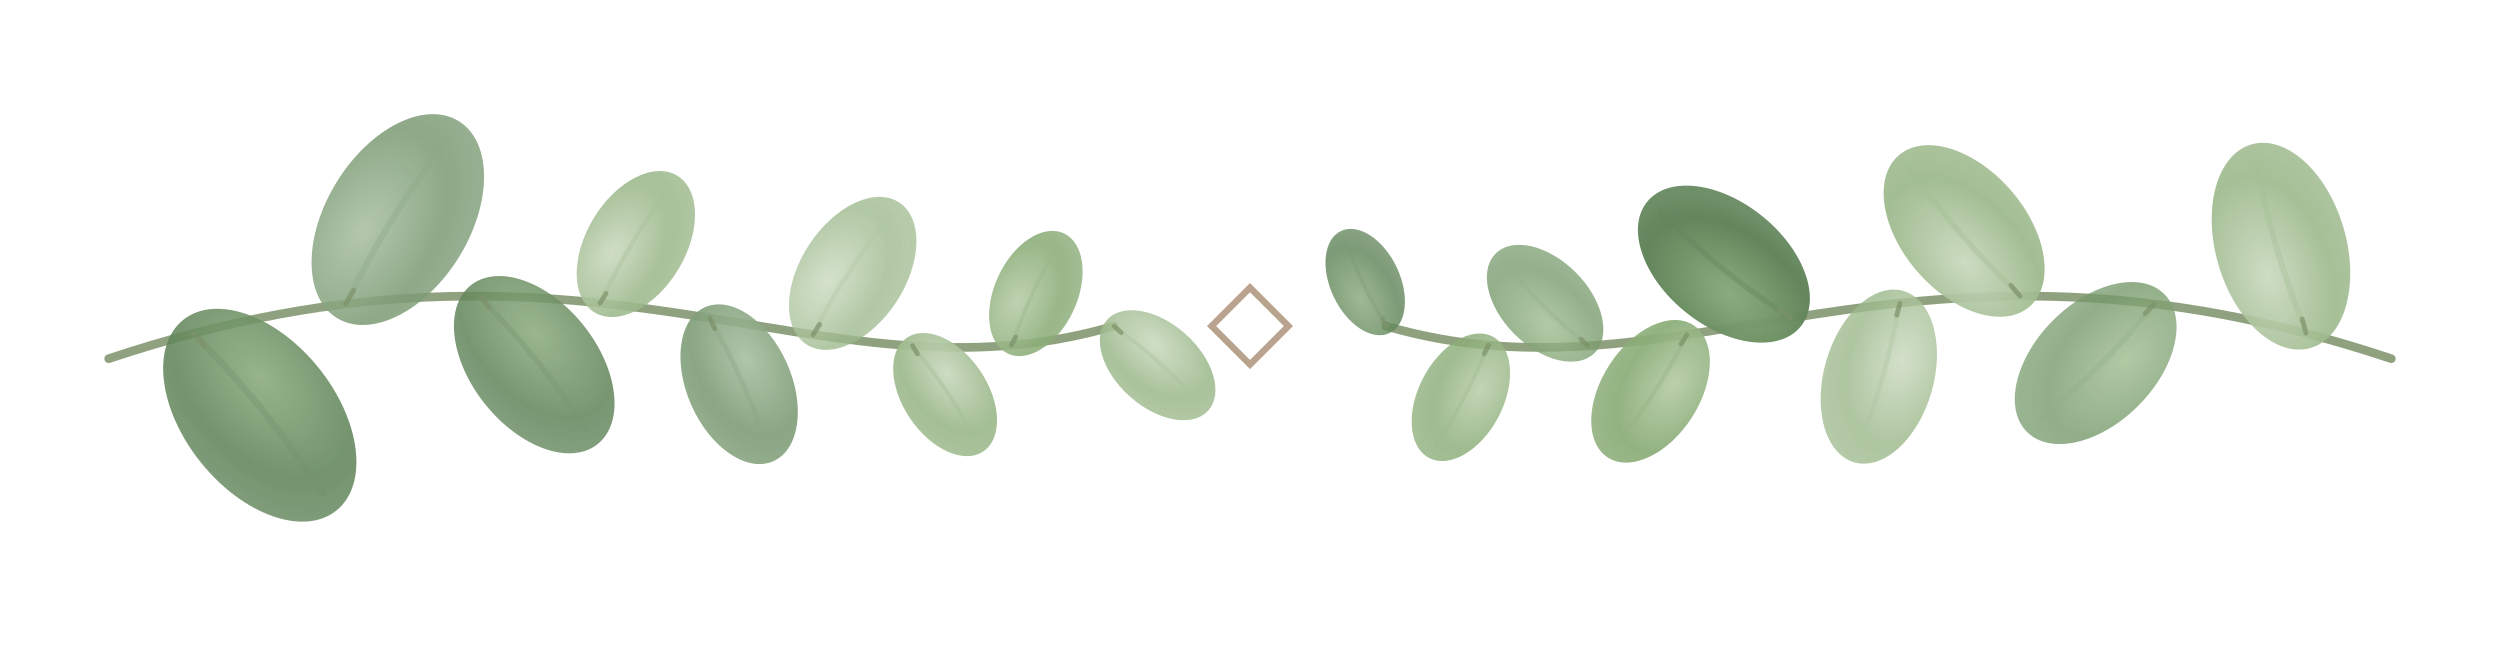
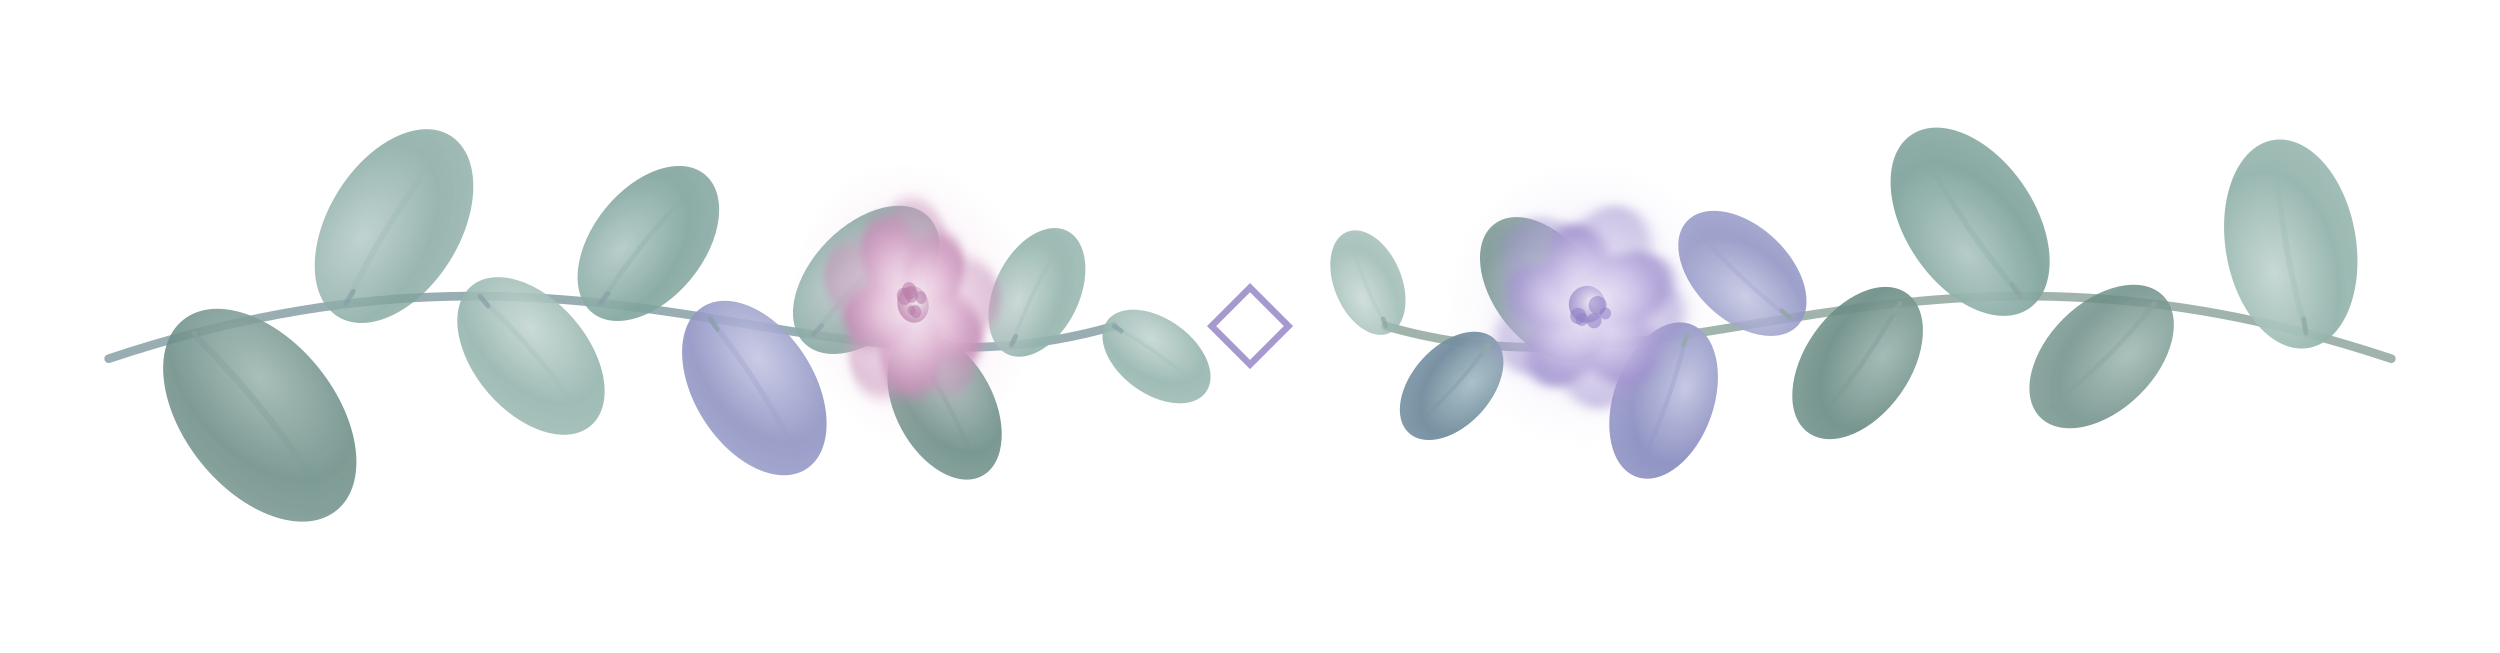
<svg xmlns="http://www.w3.org/2000/svg" viewBox="0 0 460 120" width="460" height="120" fill="none">
  <defs>
    <radialGradient id="lg0" cx="38%" cy="34%" r="78%">
-       <stop offset="0%" stop-color="#c9d9be" />
-       <stop offset="62%" stop-color="#9db98c" />
-       <stop offset="100%" stop-color="#9db98c" stop-opacity=".88" />
+       <stop offset="0%" stop-color="#C4D6D2" />
+       <stop offset="62%" stop-color="#93B3AC" />
+       <stop offset="100%" stop-color="#93B3AC" stop-opacity=".88" />
    </radialGradient>
    <radialGradient id="lg1" cx="38%" cy="34%" r="78%">
-       <stop offset="0%" stop-color="#b6cca6" />
-       <stop offset="62%" stop-color="#8bad78" />
-       <stop offset="100%" stop-color="#8bad78" stop-opacity=".88" />
+       <stop offset="0%" stop-color="#B0C8C4" />
+       <stop offset="62%" stop-color="#7FA39C" />
+       <stop offset="100%" stop-color="#7FA39C" stop-opacity=".88" />
    </radialGradient>
    <radialGradient id="lg2" cx="38%" cy="34%" r="78%">
-       <stop offset="0%" stop-color="#9dba8c" />
-       <stop offset="62%" stop-color="#75996a" />
-       <stop offset="100%" stop-color="#75996a" stop-opacity=".88" />
+       <stop offset="0%" stop-color="#A7BFC6" />
+       <stop offset="62%" stop-color="#758FA0" />
+       <stop offset="100%" stop-color="#758FA0" stop-opacity=".88" />
    </radialGradient>
    <radialGradient id="lg3" cx="38%" cy="34%" r="78%">
-       <stop offset="0%" stop-color="#87a97a" />
-       <stop offset="62%" stop-color="#5f8358" />
-       <stop offset="100%" stop-color="#5f8358" stop-opacity=".88" />
+       <stop offset="0%" stop-color="#9DB6B0" />
+       <stop offset="62%" stop-color="#6C8D86" />
+       <stop offset="100%" stop-color="#6C8D86" stop-opacity=".88" />
    </radialGradient>
    <radialGradient id="lg4" cx="38%" cy="34%" r="78%">
-       <stop offset="0%" stop-color="#a8bfa0" />
-       <stop offset="62%" stop-color="#7d9c76" />
-       <stop offset="100%" stop-color="#7d9c76" stop-opacity=".88" />
-     </radialGradient>
+       <stop offset="0%" stop-color="#C3C6E2" />
+       <stop offset="62%" stop-color="#8E92C2" />
+       <stop offset="100%" stop-color="#8E92C2" stop-opacity=".88" />
+     </radialGradient>
+     <radialGradient id="lg5" cx="38%" cy="34%" r="78%">
+       <stop offset="0%" stop-color="#B6ADD6" />
+       <stop offset="62%" stop-color="#8074B2" />
+       <stop offset="100%" stop-color="#8074B2" stop-opacity=".88" />
+     </radialGradient>
+     <radialGradient id="pt0" cx="50%" cy="88%" r="96%">
+       <stop offset="0%" stop-color="#F3EEF8" />
+       <stop offset="42%" stop-color="#D4C9EC" />
+       <stop offset="100%" stop-color="#8E7FC4" stop-opacity=".92" />
+     </radialGradient>
+     <radialGradient id="ct0" cx="42%" cy="38%" r="70%">
+       <stop offset="0%" stop-color="#F3EEF8" />
+       <stop offset="100%" stop-color="#8E7FC4" stop-opacity=".75" />
+     </radialGradient>
+     <radialGradient id="hl0" cx="50%" cy="50%" r="50%">
+       <stop offset="0%" stop-color="#D4C9EC" stop-opacity=".38" />
+       <stop offset="58%" stop-color="#D4C9EC" stop-opacity=".16" />
+       <stop offset="100%" stop-color="#D4C9EC" stop-opacity="0" />
+     </radialGradient>
+     <radialGradient id="pt1" cx="50%" cy="88%" r="96%">
+       <stop offset="0%" stop-color="#F1EFFA" />
+       <stop offset="42%" stop-color="#C2C6EC" />
+       <stop offset="100%" stop-color="#7C86C6" stop-opacity=".92" />
+     </radialGradient>
+     <radialGradient id="ct1" cx="42%" cy="38%" r="70%">
+       <stop offset="0%" stop-color="#F1EFFA" />
+       <stop offset="100%" stop-color="#7C86C6" stop-opacity=".75" />
+     </radialGradient>
+     <radialGradient id="hl1" cx="50%" cy="50%" r="50%">
+       <stop offset="0%" stop-color="#C2C6EC" stop-opacity=".38" />
+       <stop offset="58%" stop-color="#C2C6EC" stop-opacity=".16" />
+       <stop offset="100%" stop-color="#C2C6EC" stop-opacity="0" />
+     </radialGradient>
+     <radialGradient id="pt2" cx="50%" cy="88%" r="96%">
+       <stop offset="0%" stop-color="#F6EEF4" />
+       <stop offset="42%" stop-color="#E7C4DC" />
+       <stop offset="100%" stop-color="#B87BA8" stop-opacity=".92" />
+     </radialGradient>
+     <radialGradient id="ct2" cx="42%" cy="38%" r="70%">
+       <stop offset="0%" stop-color="#F6EEF4" />
+       <stop offset="100%" stop-color="#B87BA8" stop-opacity=".75" />
+     </radialGradient>
+     <radialGradient id="hl2" cx="50%" cy="50%" r="50%">
+       <stop offset="0%" stop-color="#E7C4DC" stop-opacity=".38" />
+       <stop offset="58%" stop-color="#E7C4DC" stop-opacity=".16" />
+       <stop offset="100%" stop-color="#E7C4DC" stop-opacity="0" />
+     </radialGradient>
+     <radialGradient id="pt3" cx="50%" cy="88%" r="96%">
+       <stop offset="0%" stop-color="#FBF0F2" />
+       <stop offset="42%" stop-color="#EFCBD4" />
+       <stop offset="100%" stop-color="#C88C9E" stop-opacity=".92" />
+     </radialGradient>
+     <radialGradient id="ct3" cx="42%" cy="38%" r="70%">
+       <stop offset="0%" stop-color="#FBF0F2" />
+       <stop offset="100%" stop-color="#C88C9E" stop-opacity=".75" />
+     </radialGradient>
+     <radialGradient id="hl3" cx="50%" cy="50%" r="50%">
+       <stop offset="0%" stop-color="#EFCBD4" stop-opacity=".38" />
+       <stop offset="58%" stop-color="#EFCBD4" stop-opacity=".16" />
+       <stop offset="100%" stop-color="#EFCBD4" stop-opacity="0" />
+     </radialGradient>
+     <radialGradient id="pt4" cx="50%" cy="88%" r="96%">
+       <stop offset="0%" stop-color="#F2EDF9" />
+       <stop offset="42%" stop-color="#C8B6E4" />
+       <stop offset="100%" stop-color="#7A6BB0" stop-opacity=".92" />
+     </radialGradient>
+     <radialGradient id="ct4" cx="42%" cy="38%" r="70%">
+       <stop offset="0%" stop-color="#F2EDF9" />
+       <stop offset="100%" stop-color="#7A6BB0" stop-opacity=".75" />
+     </radialGradient>
+     <radialGradient id="hl4" cx="50%" cy="50%" r="50%">
+       <stop offset="0%" stop-color="#C8B6E4" stop-opacity=".38" />
+       <stop offset="58%" stop-color="#C8B6E4" stop-opacity=".16" />
+       <stop offset="100%" stop-color="#C8B6E4" stop-opacity="0" />
+     </radialGradient>
+     <filter id="wc" x="-40%" y="-40%" width="180%" height="180%">
+       <feGaussianBlur stdDeviation="1.1" />
+     </filter>
  </defs>
-   <path d="M20.0 66.0 C110.0 36.0 150.0 76.0 205.0 60.0" fill="none" stroke="#7d9169" stroke-width="1.6" stroke-linecap="round" opacity=".85" />
-   <g transform="translate(47.8 76.4) rotate(51.2)" opacity="0.87">
+   <path d="M20.0 66.0 C110.0 36.0 150.0 76.0 205.0 60.0" fill="none" stroke="#87A0A6" stroke-width="1.6" stroke-linecap="round" opacity=".85" />
+   <g transform="translate(47.8 76.4) rotate(51.2)" opacity="0.88">
    <ellipse rx="22.5" ry="13.9" fill="url(#lg3)" />
-     <path d="M-18.4 0 Q0 -1.9 18.4 0" fill="none" stroke="#5f8358" stroke-opacity=".38" stroke-width="1.25" stroke-linecap="round" />
-   </g>
-   <path d="M35.7 61.3 L37.6 63.8" stroke="#7d9169" stroke-width="0.88" opacity=".7" stroke-linecap="round" />
-   <g transform="translate(73.2 40.4) rotate(-58.2)" opacity="0.87">
-     <ellipse rx="21.3" ry="13.2" fill="url(#lg4)" />
-     <path d="M-17.4 0 Q0 -1.8 17.4 0" fill="none" stroke="#7d9c76" stroke-opacity=".38" stroke-width="1.18" stroke-linecap="round" />
-   </g>
-   <path d="M63.6 55.9 L65.1 53.4" stroke="#7d9169" stroke-width="0.88" opacity=".7" stroke-linecap="round" />
-   <g transform="translate(98.3 67.1) rotate(51.4)" opacity="0.84">
-     <ellipse rx="18.7" ry="11.6" fill="url(#lg3)" />
-     <path d="M-15.3 0 Q0 -1.6 15.3 0" fill="none" stroke="#5f8358" stroke-opacity=".38" stroke-width="1.04" stroke-linecap="round" />
-   </g>
-   <path d="M88.3 54.5 L89.9 56.5" stroke="#7d9169" stroke-width="0.88" opacity=".7" stroke-linecap="round" />
-   <g transform="translate(117.0 44.9) rotate(-58.8)" opacity="0.89">
-     <ellipse rx="14.7" ry="9.1" fill="url(#lg0)" />
-     <path d="M-12.1 0 Q0 -1.3 12.1 0" fill="none" stroke="#9db98c" stroke-opacity=".38" stroke-width="0.82" stroke-linecap="round" />
-   </g>
-   <path d="M110.4 55.8 L111.5 54.0" stroke="#7d9169" stroke-width="0.88" opacity=".7" stroke-linecap="round" />
-   <g transform="translate(136.0 70.7) rotate(66.0)" opacity="0.90">
-     <ellipse rx="15.5" ry="9.6" fill="url(#lg4)" />
-     <path d="M-12.7 0 Q0 -1.3 12.7 0" fill="none" stroke="#7d9c76" stroke-opacity=".38" stroke-width="0.86" stroke-linecap="round" />
-   </g>
-   <path d="M130.6 58.5 L131.5 60.5" stroke="#7d9169" stroke-width="0.88" opacity=".7" stroke-linecap="round" />
-   <g transform="translate(156.9 50.3) rotate(-56.8)" opacity="0.79">
-     <ellipse rx="15.6" ry="9.6" fill="url(#lg0)" />
-     <path d="M-12.8 0 Q0 -1.4 12.8 0" fill="none" stroke="#9db98c" stroke-opacity=".38" stroke-width="0.87" stroke-linecap="round" />
-   </g>
-   <path d="M149.6 61.6 L150.8 59.7" stroke="#7d9169" stroke-width="0.88" opacity=".7" stroke-linecap="round" />
-   <g transform="translate(173.9 72.6) rotate(56.1)" opacity="0.93">
+     <path d="M-18.4 0 Q0 -1.9 18.4 0" fill="none" stroke="#6C8D86" stroke-opacity=".32" stroke-width="1.25" stroke-linecap="round" />
+   </g>
+   <path d="M35.7 61.3 L37.6 63.8" stroke="#87A0A6" stroke-width="0.88" opacity=".7" stroke-linecap="round" />
+   <g transform="translate(72.5 41.6) rotate(-58.1)" opacity="0.80">
+     <ellipse rx="19.6" ry="12.1" fill="url(#lg1)" />
+     <path d="M-16.1 0 Q0 -1.7 16.1 0" fill="none" stroke="#7FA39C" stroke-opacity=".32" stroke-width="1.09" stroke-linecap="round" />
+   </g>
+   <path d="M63.6 55.9 L65.0 53.6" stroke="#87A0A6" stroke-width="0.88" opacity=".7" stroke-linecap="round" />
+   <g transform="translate(97.7 65.5) rotate(49.3)" opacity="0.89">
+     <ellipse rx="16.9" ry="10.4" fill="url(#lg0)" />
+     <path d="M-13.8 0 Q0 -1.5 13.8 0" fill="none" stroke="#93B3AC" stroke-opacity=".32" stroke-width="0.94" stroke-linecap="round" />
+   </g>
+   <path d="M88.3 54.5 L89.8 56.3" stroke="#87A0A6" stroke-width="0.88" opacity=".7" stroke-linecap="round" />
+   <g transform="translate(119.3 44.8) rotate(-50.9)" opacity="0.90">
+     <ellipse rx="16.4" ry="10.2" fill="url(#lg1)" />
+     <path d="M-13.5 0 Q0 -1.4 13.5 0" fill="none" stroke="#7FA39C" stroke-opacity=".32" stroke-width="0.92" stroke-linecap="round" />
+   </g>
+   <path d="M110.4 55.8 L111.9 54.0" stroke="#87A0A6" stroke-width="0.88" opacity=".7" stroke-linecap="round" />
+   <g transform="translate(138.8 71.4) rotate(57.4)" opacity="0.89">
+     <ellipse rx="17.7" ry="11.0" fill="url(#lg4)" />
+     <path d="M-14.5 0 Q0 -1.5 14.5 0" fill="none" stroke="#8E92C2" stroke-opacity=".32" stroke-width="0.99" stroke-linecap="round" />
+   </g>
+   <path d="M130.6 58.5 L132.0 60.6" stroke="#87A0A6" stroke-width="0.88" opacity=".7" stroke-linecap="round" />
+   <g transform="translate(159.4 51.5) rotate(-45.7)" opacity="0.88">
+     <ellipse rx="16.3" ry="10.1" fill="url(#lg1)" />
+     <path d="M-13.4 0 Q0 -1.4 13.4 0" fill="none" stroke="#7FA39C" stroke-opacity=".32" stroke-width="0.91" stroke-linecap="round" />
+   </g>
+   <path d="M149.6 61.6 L151.2 59.9" stroke="#87A0A6" stroke-width="0.88" opacity=".7" stroke-linecap="round" />
+   <g transform="translate(173.8 74.7) rotate(61.7)" opacity="0.90">
+     <ellipse rx="14.6" ry="9.0" fill="url(#lg3)" />
+     <path d="M-12.0 0 Q0 -1.3 12.0 0" fill="none" stroke="#6C8D86" stroke-opacity=".32" stroke-width="0.81" stroke-linecap="round" />
+   </g>
+   <path d="M167.9 63.6 L168.8 65.4" stroke="#87A0A6" stroke-width="0.88" opacity=".7" stroke-linecap="round" />
+   <g transform="translate(190.8 53.8) rotate(-64.1)" opacity="0.91">
    <ellipse rx="12.6" ry="7.8" fill="url(#lg0)" />
-     <path d="M-10.3 0 Q0 -1.1 10.3 0" fill="none" stroke="#9db98c" stroke-opacity=".38" stroke-width="0.70" stroke-linecap="round" />
-   </g>
-   <path d="M167.9 63.6 L168.8 65.1" stroke="#7d9169" stroke-width="0.88" opacity=".7" stroke-linecap="round" />
-   <g transform="translate(190.6 54.0) rotate(-65.0)" opacity="0.88">
-     <ellipse rx="12.2" ry="7.6" fill="url(#lg1)" />
-     <path d="M-10.0 0 Q0 -1.1 10.0 0" fill="none" stroke="#8bad78" stroke-opacity=".38" stroke-width="0.70" stroke-linecap="round" />
-   </g>
-   <path d="M186.1 63.5 L186.9 62.0" stroke="#7d9169" stroke-width="0.88" opacity=".7" stroke-linecap="round" />
-   <g transform="translate(213.0 67.2) rotate(41.8)" opacity="0.87">
-     <ellipse rx="12.5" ry="7.7" fill="url(#lg0)" />
-     <path d="M-10.2 0 Q0 -1.1 10.2 0" fill="none" stroke="#9db98c" stroke-opacity=".38" stroke-width="0.70" stroke-linecap="round" />
-   </g>
-   <path d="M205.0 60.0 L206.3 61.2" stroke="#7d9169" stroke-width="0.88" opacity=".7" stroke-linecap="round" />
-   <path d="M440.0 66.0 C350.0 36.0 310.0 76.0 255.0 60.0" fill="none" stroke="#7d9169" stroke-width="1.6" stroke-linecap="round" opacity=".85" />
-   <g transform="translate(419.7 45.3) rotate(-106.2)" opacity="0.91">
-     <ellipse rx="19.5" ry="12.0" fill="url(#lg0)" />
-     <path d="M-15.9 0 Q0 -1.7 15.9 0" fill="none" stroke="#9db98c" stroke-opacity=".38" stroke-width="1.08" stroke-linecap="round" />
-   </g>
-   <path d="M424.3 61.3 L423.6 58.7" stroke="#7d9169" stroke-width="0.88" opacity=".7" stroke-linecap="round" />
-   <g transform="translate(385.6 66.8) rotate(-225.1)" opacity="0.79">
-     <ellipse rx="17.9" ry="11.1" fill="url(#lg2)" />
-     <path d="M-14.7 0 Q0 -1.6 14.7 0" fill="none" stroke="#75996a" stroke-opacity=".38" stroke-width="1.00" stroke-linecap="round" />
-   </g>
-   <path d="M396.4 55.9 L394.7 57.7" stroke="#7d9169" stroke-width="0.88" opacity=".7" stroke-linecap="round" />
-   <g transform="translate(361.4 42.5) rotate(229.1)" opacity="0.94">
-     <ellipse rx="18.4" ry="11.4" fill="url(#lg0)" />
-     <path d="M-15.1 0 Q0 -1.6 15.1 0" fill="none" stroke="#9db98c" stroke-opacity=".38" stroke-width="1.03" stroke-linecap="round" />
-   </g>
-   <path d="M371.7 54.5 L370.0 52.5" stroke="#7d9169" stroke-width="0.88" opacity=".7" stroke-linecap="round" />
-   <g transform="translate(345.7 69.3) rotate(105.9)" opacity="0.82">
-     <ellipse rx="16.4" ry="10.1" fill="url(#lg0)" />
-     <path d="M-13.4 0 Q0 -1.4 13.4 0" fill="none" stroke="#9db98c" stroke-opacity=".38" stroke-width="0.91" stroke-linecap="round" />
-   </g>
-   <path d="M349.6 55.8 L349.0 58.0" stroke="#7d9169" stroke-width="0.88" opacity=".7" stroke-linecap="round" />
-   <g transform="translate(317.2 48.6) rotate(219.1)" opacity="0.97">
-     <ellipse rx="18.2" ry="11.3" fill="url(#lg3)" />
-     <path d="M-14.9 0 Q0 -1.6 14.9 0" fill="none" stroke="#5f8358" stroke-opacity=".38" stroke-width="1.02" stroke-linecap="round" />
-   </g>
-   <path d="M329.4 58.5 L327.4 56.9" stroke="#7d9169" stroke-width="0.88" opacity=".7" stroke-linecap="round" />
-   <g transform="translate(303.7 72.0) rotate(122.9)" opacity="0.93">
-     <ellipse rx="14.5" ry="9.0" fill="url(#lg1)" />
-     <path d="M-11.9 0 Q0 -1.3 11.9 0" fill="none" stroke="#8bad78" stroke-opacity=".38" stroke-width="0.81" stroke-linecap="round" />
-   </g>
-   <path d="M310.4 61.6 L309.3 63.3" stroke="#7d9169" stroke-width="0.88" opacity=".7" stroke-linecap="round" />
-   <g transform="translate(284.3 55.8) rotate(225.2)" opacity="0.78">
-     <ellipse rx="12.9" ry="8.0" fill="url(#lg2)" />
-     <path d="M-10.6 0 Q0 -1.1 10.6 0" fill="none" stroke="#75996a" stroke-opacity=".38" stroke-width="0.72" stroke-linecap="round" />
-   </g>
-   <path d="M292.1 63.6 L290.9 62.4" stroke="#7d9169" stroke-width="0.88" opacity=".7" stroke-linecap="round" />
-   <g transform="translate(268.8 73.1) rotate(-242.3)" opacity="0.83">
-     <ellipse rx="12.6" ry="7.8" fill="url(#lg1)" />
-     <path d="M-10.3 0 Q0 -1.1 10.3 0" fill="none" stroke="#8bad78" stroke-opacity=".38" stroke-width="0.70" stroke-linecap="round" />
-   </g>
-   <path d="M273.9 63.5 L273.1 65.1" stroke="#7d9169" stroke-width="0.88" opacity=".7" stroke-linecap="round" />
-   <g transform="translate(251.2 51.9) rotate(-115.5)" opacity="0.81">
-     <ellipse rx="10.4" ry="6.4" fill="url(#lg3)" />
-     <path d="M-8.5 0 Q0 -0.9 8.5 0" fill="none" stroke="#5f8358" stroke-opacity=".38" stroke-width="0.70" stroke-linecap="round" />
-   </g>
-   <path d="M255.0 60.0 L254.4 58.7" stroke="#7d9169" stroke-width="0.88" opacity=".7" stroke-linecap="round" />
+     <path d="M-10.3 0 Q0 -1.1 10.3 0" fill="none" stroke="#93B3AC" stroke-opacity=".32" stroke-width="0.70" stroke-linecap="round" />
+   </g>
+   <path d="M186.1 63.5 L186.9 61.9" stroke="#87A0A6" stroke-width="0.88" opacity=".7" stroke-linecap="round" />
+   <g transform="translate(212.8 65.6) rotate(35.8)" opacity="0.89">
+     <ellipse rx="11.2" ry="6.9" fill="url(#lg0)" />
+     <path d="M-9.2 0 Q0 -1.0 9.2 0" fill="none" stroke="#93B3AC" stroke-opacity=".32" stroke-width="0.70" stroke-linecap="round" />
+   </g>
+   <path d="M205.0 60.0 L206.3 60.9" stroke="#87A0A6" stroke-width="0.88" opacity=".7" stroke-linecap="round" />
+   <path d="M440.0 66.0 C350.0 36.0 310.0 76.0 255.0 60.0" fill="none" stroke="#8FA79E" stroke-width="1.6" stroke-linecap="round" opacity=".85" />
+   <g transform="translate(421.5 44.9) rotate(-99.7)" opacity="0.94">
+     <ellipse rx="19.4" ry="12.0" fill="url(#lg0)" />
+     <path d="M-15.9 0 Q0 -1.7 15.9 0" fill="none" stroke="#93B3AC" stroke-opacity=".32" stroke-width="1.08" stroke-linecap="round" />
+   </g>
+   <path d="M424.3 61.3 L423.9 58.7" stroke="#8FA79E" stroke-width="0.88" opacity=".7" stroke-linecap="round" />
+   <g transform="translate(386.7 65.6) rotate(-224.6)" opacity="0.85">
+     <ellipse rx="15.9" ry="9.9" fill="url(#lg3)" />
+     <path d="M-13.1 0 Q0 -1.4 13.1 0" fill="none" stroke="#6C8D86" stroke-opacity=".32" stroke-width="0.89" stroke-linecap="round" />
+   </g>
+   <path d="M396.4 55.9 L394.8 57.5" stroke="#8FA79E" stroke-width="0.88" opacity=".7" stroke-linecap="round" />
+   <g transform="translate(362.5 40.8) rotate(235.9)" opacity="0.93">
+     <ellipse rx="19.3" ry="11.9" fill="url(#lg1)" />
+     <path d="M-15.8 0 Q0 -1.7 15.8 0" fill="none" stroke="#7FA39C" stroke-opacity=".32" stroke-width="1.07" stroke-linecap="round" />
+   </g>
+   <path d="M371.7 54.5 L370.2 52.3" stroke="#8FA79E" stroke-width="0.88" opacity=".7" stroke-linecap="round" />
+   <g transform="translate(341.8 66.8) rotate(125.1)" opacity="0.92">
+     <ellipse rx="15.7" ry="9.7" fill="url(#lg3)" />
+     <path d="M-12.9 0 Q0 -1.4 12.9 0" fill="none" stroke="#6C8D86" stroke-opacity=".32" stroke-width="0.88" stroke-linecap="round" />
+   </g>
+   <path d="M349.6 55.8 L348.3 57.6" stroke="#8FA79E" stroke-width="0.88" opacity=".7" stroke-linecap="round" />
+   <g transform="translate(320.6 50.3) rotate(223.4)" opacity="0.87">
+     <ellipse rx="14.0" ry="8.7" fill="url(#lg4)" />
+     <path d="M-11.5 0 Q0 -1.2 11.5 0" fill="none" stroke="#8E92C2" stroke-opacity=".32" stroke-width="0.78" stroke-linecap="round" />
+   </g>
+   <path d="M329.4 58.5 L327.9 57.2" stroke="#8FA79E" stroke-width="0.88" opacity=".7" stroke-linecap="round" />
+   <g transform="translate(306.1 73.7) rotate(109.5)" opacity="0.97">
+     <ellipse rx="14.9" ry="9.2" fill="url(#lg4)" />
+     <path d="M-12.2 0 Q0 -1.3 12.2 0" fill="none" stroke="#8E92C2" stroke-opacity=".32" stroke-width="0.83" stroke-linecap="round" />
+   </g>
+   <path d="M310.4 61.6 L309.7 63.5" stroke="#8FA79E" stroke-width="0.88" opacity=".7" stroke-linecap="round" />
+   <g transform="translate(284.2 53.3) rotate(232.5)" opacity="0.86">
+     <ellipse rx="15.2" ry="9.4" fill="url(#lg3)" />
+     <path d="M-12.5 0 Q0 -1.3 12.5 0" fill="none" stroke="#6C8D86" stroke-opacity=".32" stroke-width="0.85" stroke-linecap="round" />
+   </g>
+   <path d="M292.1 63.6 L290.8 61.9" stroke="#8FA79E" stroke-width="0.88" opacity=".7" stroke-linecap="round" />
+   <g transform="translate(267.1 71.0) rotate(-227.9)" opacity="0.97">
+     <ellipse rx="11.7" ry="7.3" fill="url(#lg2)" />
+     <path d="M-9.6 0 Q0 -1.0 9.6 0" fill="none" stroke="#758FA0" stroke-opacity=".32" stroke-width="0.70" stroke-linecap="round" />
+   </g>
+   <path d="M273.9 63.5 L272.8 64.7" stroke="#8FA79E" stroke-width="0.88" opacity=".7" stroke-linecap="round" />
+   <g transform="translate(251.7 52.0) rotate(-112.7)" opacity="0.79">
+     <ellipse rx="10.1" ry="6.2" fill="url(#lg0)" />
+     <path d="M-8.3 0 Q0 -0.9 8.3 0" fill="none" stroke="#93B3AC" stroke-opacity=".32" stroke-width="0.70" stroke-linecap="round" />
+   </g>
+   <path d="M255.0 60.0 L254.5 58.7" stroke="#8FA79E" stroke-width="0.88" opacity=".7" stroke-linecap="round" />
+   <g transform="translate(168.0 56.0) rotate(76.8) scale(1 0.84)">
+     <circle r="26.4" fill="url(#hl2)" />
+     <g filter="url(#wc)">
+       <ellipse cx="0" cy="-9.2" rx="7.8" ry="10.0" fill="url(#pt2)" opacity=".55" transform="rotate(3.8)" />
+       <ellipse cx="0" cy="-8.9" rx="7.6" ry="9.6" fill="url(#pt2)" opacity=".55" transform="rotate(69.1)" />
+       <ellipse cx="0" cy="-9.6" rx="8.1" ry="10.3" fill="url(#pt2)" opacity=".55" transform="rotate(138.3)" />
+       <ellipse cx="0" cy="-9.6" rx="8.1" ry="10.3" fill="url(#pt2)" opacity=".55" transform="rotate(212.4)" />
+       <ellipse cx="0" cy="-9.4" rx="8.0" ry="10.1" fill="url(#pt2)" opacity=".55" transform="rotate(286.2)" />
+       <ellipse cx="0" cy="-7.9" rx="6.3" ry="8.5" fill="url(#pt2)" opacity=".9" transform="rotate(41.5)" />
+       <ellipse cx="0" cy="-8.3" rx="6.7" ry="9.0" fill="url(#pt2)" opacity=".9" transform="rotate(108.9)" />
+       <ellipse cx="0" cy="-7.5" rx="6.0" ry="8.1" fill="url(#pt2)" opacity=".9" transform="rotate(176.2)" />
+       <ellipse cx="0" cy="-8.3" rx="6.6" ry="8.9" fill="url(#pt2)" opacity=".9" transform="rotate(256.9)" />
+       <ellipse cx="0" cy="-7.5" rx="6.0" ry="8.1" fill="url(#pt2)" opacity=".9" transform="rotate(321.0)" />
+     </g>
+     <circle r="3.4" fill="url(#ct2)" />
+     <circle cx="-0.9" cy="-2.0" r="1.2" fill="#B87BA8" opacity=".55" />
+     <circle cx="1.0" cy="0.6" r="0.9" fill="#B87BA8" opacity=".55" />
+     <circle cx="-1.8" cy="-0.1" r="1.5" fill="#B87BA8" opacity=".55" />
+     <circle cx="-1.8" cy="1.5" r="1.6" fill="#B87BA8" opacity=".55" />
+     <circle cx="-2.6" cy="0.1" r="1.6" fill="#B87BA8" opacity=".55" />
+     <circle cx="1.4" cy="-0.2" r="1.2" fill="#B87BA8" opacity=".55" />
+   </g>
+   <g transform="translate(292.0 56.0) rotate(100.9) scale(1 0.98)">
+     <circle r="26.4" fill="url(#hl0)" />
+     <g filter="url(#wc)">
+       <ellipse cx="0" cy="-8.9" rx="7.5" ry="9.5" fill="url(#pt0)" opacity=".55" transform="rotate(-4.1)" />
+       <ellipse cx="0" cy="-9.4" rx="7.9" ry="10.1" fill="url(#pt0)" opacity=".55" transform="rotate(68.8)" />
+       <ellipse cx="0" cy="-9.1" rx="7.7" ry="9.8" fill="url(#pt0)" opacity=".55" transform="rotate(137.8)" />
+       <ellipse cx="0" cy="-9.5" rx="8.1" ry="10.3" fill="url(#pt0)" opacity=".55" transform="rotate(214.2)" />
+       <ellipse cx="0" cy="-9.3" rx="7.9" ry="10.0" fill="url(#pt0)" opacity=".55" transform="rotate(282.8)" />
+       <ellipse cx="0" cy="-8.5" rx="6.8" ry="9.2" fill="url(#pt0)" opacity=".9" transform="rotate(40.7)" />
+       <ellipse cx="0" cy="-8.1" rx="6.5" ry="8.8" fill="url(#pt0)" opacity=".9" transform="rotate(109.9)" />
+       <ellipse cx="0" cy="-7.5" rx="6.0" ry="8.1" fill="url(#pt0)" opacity=".9" transform="rotate(181.0)" />
+       <ellipse cx="0" cy="-7.3" rx="5.9" ry="7.9" fill="url(#pt0)" opacity=".9" transform="rotate(246.4)" />
+       <ellipse cx="0" cy="-8.1" rx="6.5" ry="8.8" fill="url(#pt0)" opacity=".9" transform="rotate(328.9)" />
+     </g>
+     <circle r="3.4" fill="url(#ct0)" />
+     <circle cx="2.9" cy="0.4" r="1.2" fill="#8E7FC4" opacity=".55" />
+     <circle cx="-0.2" cy="-2.0" r="1.7" fill="#8E7FC4" opacity=".55" />
+     <circle cx="2.4" cy="1.2" r="1.5" fill="#8E7FC4" opacity=".55" />
+     <circle cx="2.7" cy="-1.9" r="1.4" fill="#8E7FC4" opacity=".55" />
+     <circle cx="1.0" cy="-3.7" r="1.1" fill="#8E7FC4" opacity=".55" />
+   </g>
  <g transform="translate(230 60) rotate(45)">
-     <rect x="-5" y="-5" width="10" height="10" fill="none" stroke="#a2846a" stroke-width="1.2" opacity=".75" />
+     <rect x="-5" y="-5" width="10" height="10" fill="none" stroke="#8E7FC4" stroke-width="1.2" opacity=".8" />
  </g>
</svg>
